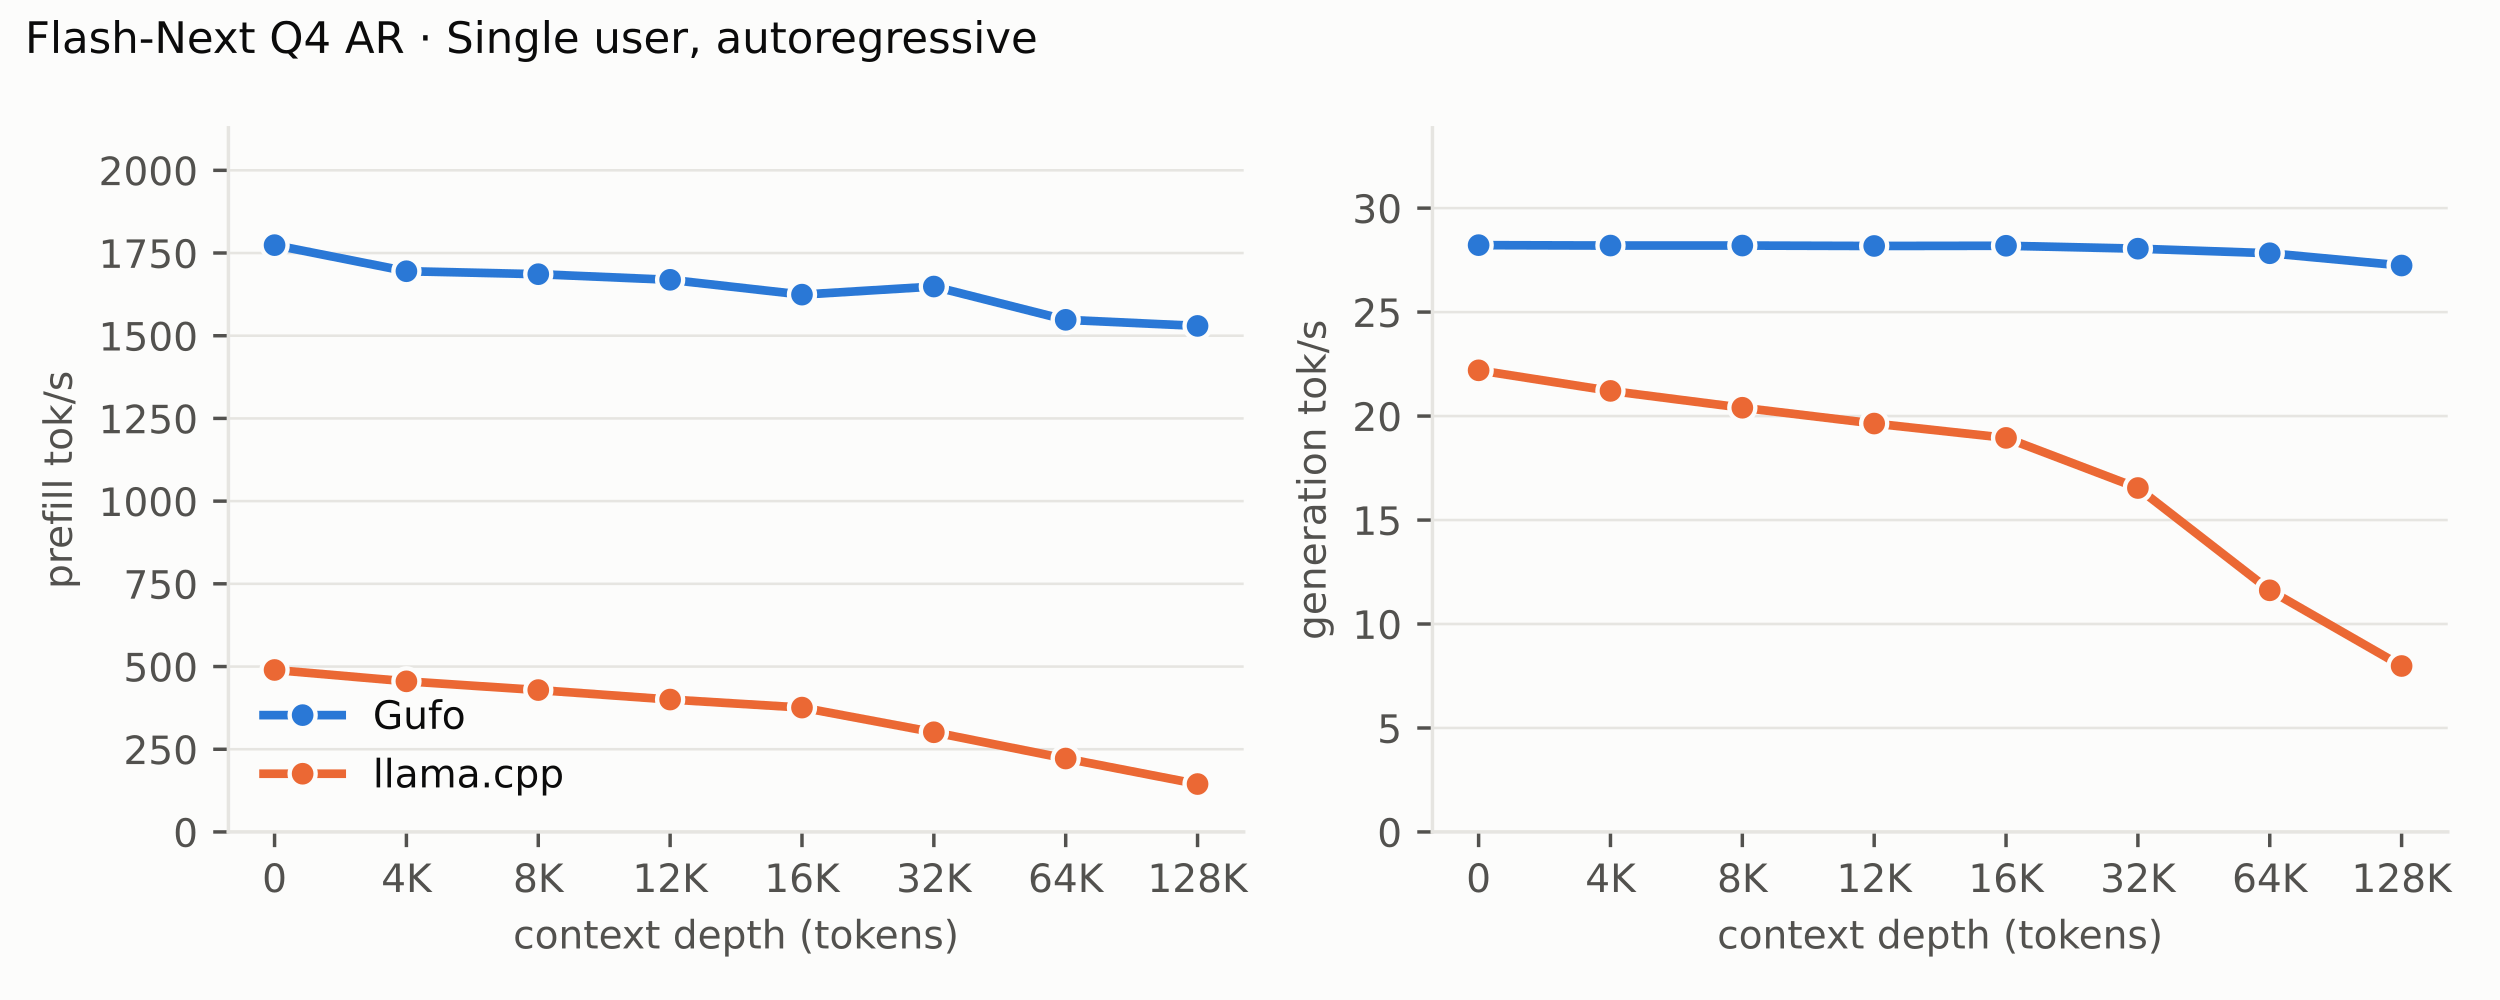
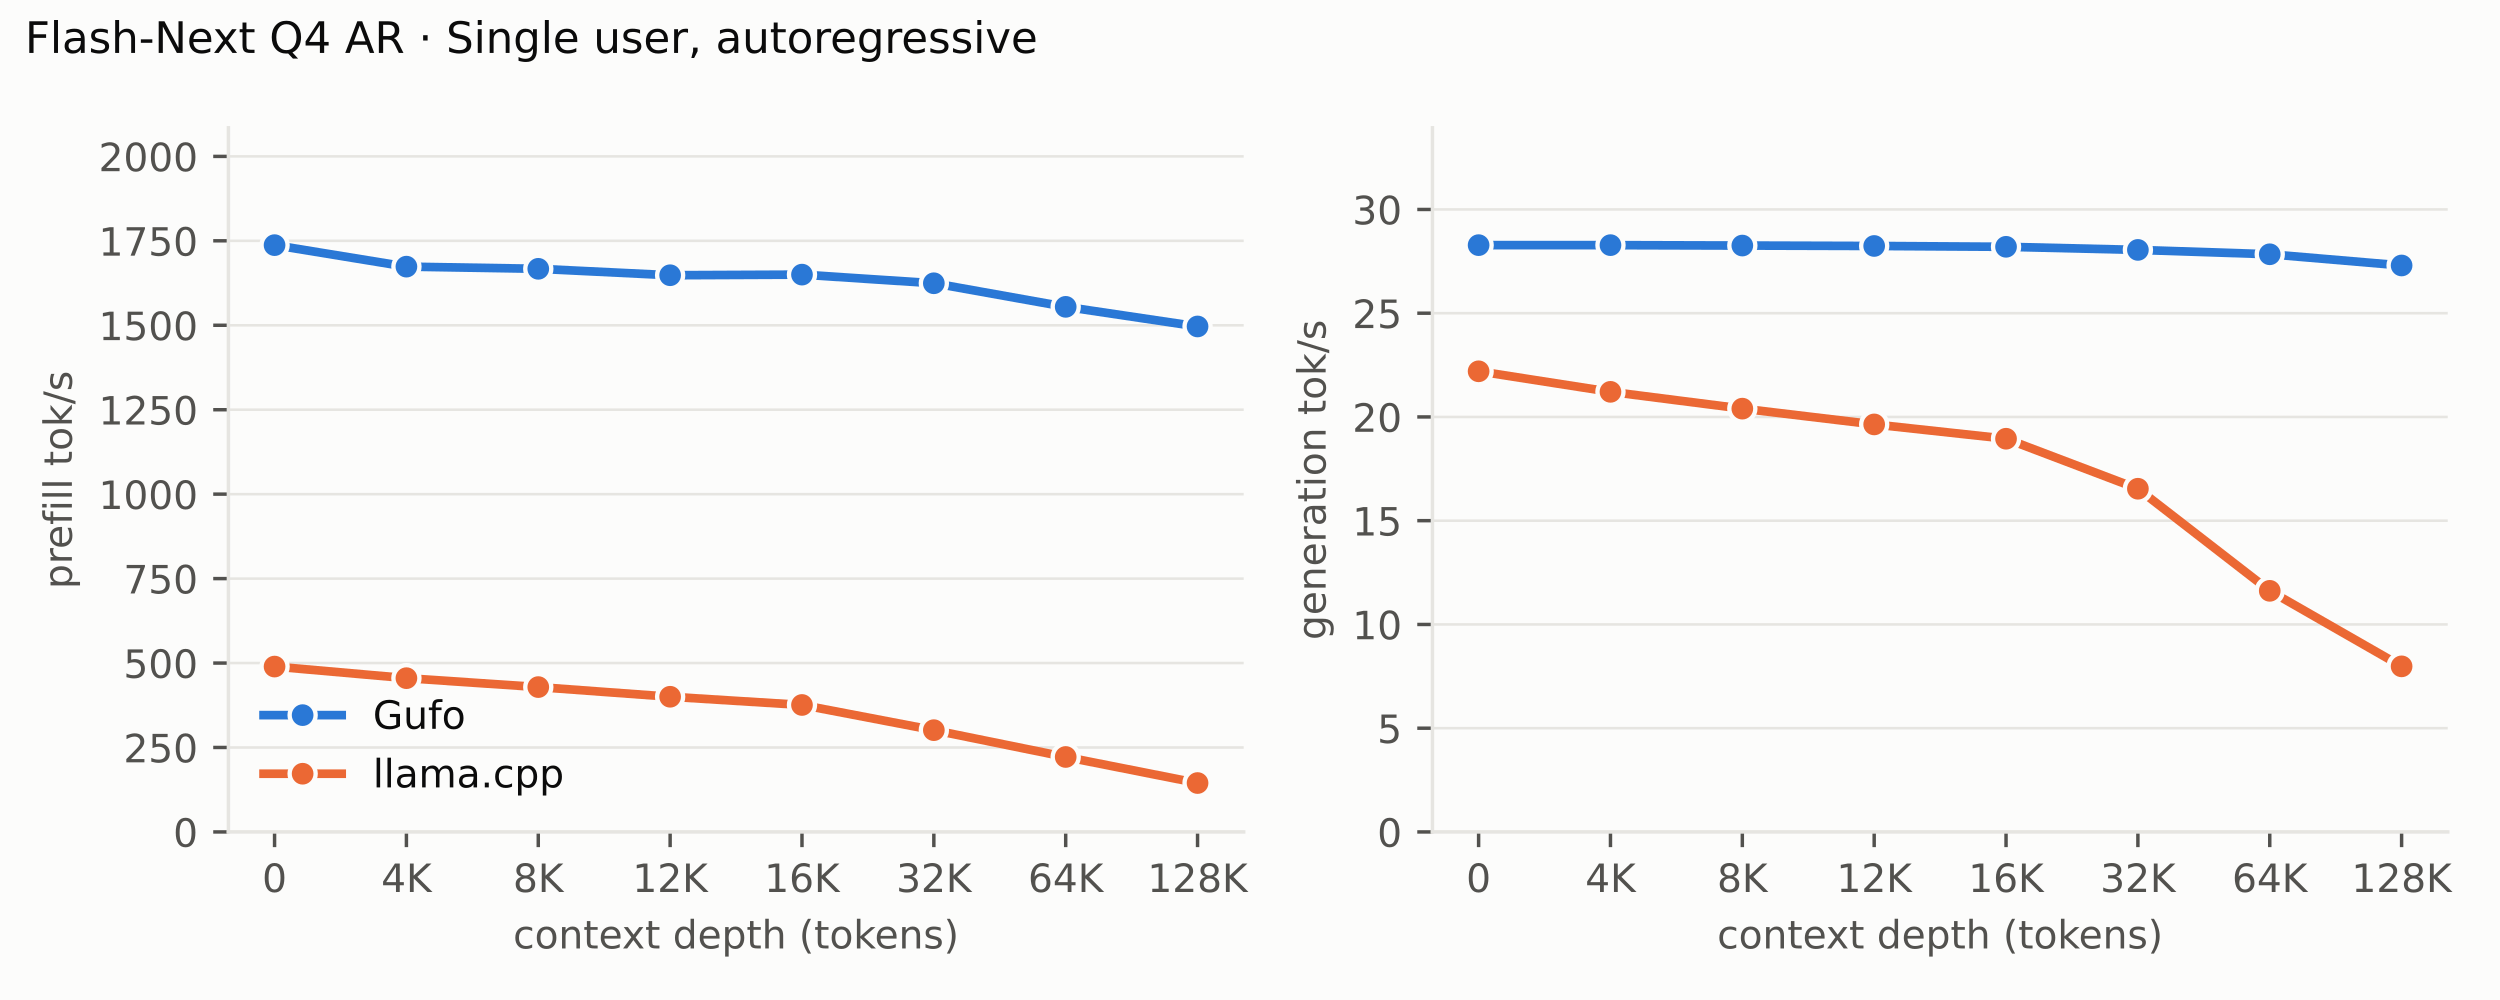
<svg xmlns="http://www.w3.org/2000/svg" xmlns:xlink="http://www.w3.org/1999/xlink" width="576pt" height="230.4pt" viewBox="0 0 576 230.4" version="1.1">
  <defs>
    <style type="text/css">*{stroke-linejoin: round; stroke-linecap: butt}</style>
  </defs>
  <g id="figure_1">
    <g id="patch_1">
      <path d="M 0 230.4 L 576 230.4 L 576 0 L 0 0 z " style="fill: #fcfcfb" />
    </g>
    <g id="axes_1">
      <g id="patch_2">
        <path d="M 52.626 191.679 L 286.549 191.679 L 286.549 29.441 L 52.626 29.441 z " style="fill: #fcfcfb" />
      </g>
      <g id="matplotlib.axis_1">
        <g id="xtick_1">
          <g id="line2d_1">
            <defs>
              <path id="m1ebf051f68" d="M 0 0 L 0 3.5 " style="stroke: #52514e; stroke-width: 0.8" />
            </defs>
            <g>
              <use xlink:href="#m1ebf051f68" x="63.259" y="191.679" style="fill: #52514e; stroke: #52514e; stroke-width: 0.8" />
            </g>
          </g>
          <g id="text_1">
            <text style="font-size: 9px; font-family: 'DejaVu Sans', 'Bitstream Vera Sans', 'Computer Modern Sans Serif', 'Lucida Grande', 'Verdana', 'Geneva', 'Lucid', 'Arial', 'Helvetica', 'Avant Garde', sans-serif; text-anchor: middle; fill: #52514e" x="63.259" y="205.517" transform="rotate(-0 63.25858 205.5172)">0</text>
          </g>
        </g>
        <g id="xtick_2">
          <g id="line2d_2">
            <g>
              <use xlink:href="#m1ebf051f68" x="93.638" y="191.679" style="fill: #52514e; stroke: #52514e; stroke-width: 0.8" />
            </g>
          </g>
          <g id="text_2">
            <text style="font-size: 9px; font-family: 'DejaVu Sans', 'Bitstream Vera Sans', 'Computer Modern Sans Serif', 'Lucida Grande', 'Verdana', 'Geneva', 'Lucid', 'Arial', 'Helvetica', 'Avant Garde', sans-serif; text-anchor: middle; fill: #52514e" x="93.638" y="205.517" transform="rotate(-0 93.63823 205.5172)">4K</text>
          </g>
        </g>
        <g id="xtick_3">
          <g id="line2d_3">
            <g>
              <use xlink:href="#m1ebf051f68" x="124.018" y="191.679" style="fill: #52514e; stroke: #52514e; stroke-width: 0.8" />
            </g>
          </g>
          <g id="text_3">
            <text style="font-size: 9px; font-family: 'DejaVu Sans', 'Bitstream Vera Sans', 'Computer Modern Sans Serif', 'Lucida Grande', 'Verdana', 'Geneva', 'Lucid', 'Arial', 'Helvetica', 'Avant Garde', sans-serif; text-anchor: middle; fill: #52514e" x="124.018" y="205.517" transform="rotate(-0 124.0179 205.5172)">8K</text>
          </g>
        </g>
        <g id="xtick_4">
          <g id="line2d_4">
            <g>
              <use xlink:href="#m1ebf051f68" x="154.398" y="191.679" style="fill: #52514e; stroke: #52514e; stroke-width: 0.8" />
            </g>
          </g>
          <g id="text_4">
            <text style="font-size: 9px; font-family: 'DejaVu Sans', 'Bitstream Vera Sans', 'Computer Modern Sans Serif', 'Lucida Grande', 'Verdana', 'Geneva', 'Lucid', 'Arial', 'Helvetica', 'Avant Garde', sans-serif; text-anchor: middle; fill: #52514e" x="154.398" y="205.517" transform="rotate(-0 154.3975 205.5172)">12K</text>
          </g>
        </g>
        <g id="xtick_5">
          <g id="line2d_5">
            <g>
              <use xlink:href="#m1ebf051f68" x="184.777" y="191.679" style="fill: #52514e; stroke: #52514e; stroke-width: 0.8" />
            </g>
          </g>
          <g id="text_5">
            <text style="font-size: 9px; font-family: 'DejaVu Sans', 'Bitstream Vera Sans', 'Computer Modern Sans Serif', 'Lucida Grande', 'Verdana', 'Geneva', 'Lucid', 'Arial', 'Helvetica', 'Avant Garde', sans-serif; text-anchor: middle; fill: #52514e" x="184.777" y="205.517" transform="rotate(-0 184.7772 205.5172)">16K</text>
          </g>
        </g>
        <g id="xtick_6">
          <g id="line2d_6">
            <g>
              <use xlink:href="#m1ebf051f68" x="215.157" y="191.679" style="fill: #52514e; stroke: #52514e; stroke-width: 0.8" />
            </g>
          </g>
          <g id="text_6">
            <text style="font-size: 9px; font-family: 'DejaVu Sans', 'Bitstream Vera Sans', 'Computer Modern Sans Serif', 'Lucida Grande', 'Verdana', 'Geneva', 'Lucid', 'Arial', 'Helvetica', 'Avant Garde', sans-serif; text-anchor: middle; fill: #52514e" x="215.157" y="205.517" transform="rotate(-0 215.1568 205.5172)">32K</text>
          </g>
        </g>
        <g id="xtick_7">
          <g id="line2d_7">
            <g>
              <use xlink:href="#m1ebf051f68" x="245.536" y="191.679" style="fill: #52514e; stroke: #52514e; stroke-width: 0.8" />
            </g>
          </g>
          <g id="text_7">
            <text style="font-size: 9px; font-family: 'DejaVu Sans', 'Bitstream Vera Sans', 'Computer Modern Sans Serif', 'Lucida Grande', 'Verdana', 'Geneva', 'Lucid', 'Arial', 'Helvetica', 'Avant Garde', sans-serif; text-anchor: middle; fill: #52514e" x="245.536" y="205.517" transform="rotate(-0 245.5365 205.5172)">64K</text>
          </g>
        </g>
        <g id="xtick_8">
          <g id="line2d_8">
            <g>
              <use xlink:href="#m1ebf051f68" x="275.916" y="191.679" style="fill: #52514e; stroke: #52514e; stroke-width: 0.8" />
            </g>
          </g>
          <g id="text_8">
            <text style="font-size: 9px; font-family: 'DejaVu Sans', 'Bitstream Vera Sans', 'Computer Modern Sans Serif', 'Lucida Grande', 'Verdana', 'Geneva', 'Lucid', 'Arial', 'Helvetica', 'Avant Garde', sans-serif; text-anchor: middle; fill: #52514e" x="275.916" y="205.517" transform="rotate(-0 275.9161 205.5172)">128K</text>
          </g>
        </g>
        <g id="text_9">
          <text style="font-size: 9px; font-family: 'DejaVu Sans', 'Bitstream Vera Sans', 'Computer Modern Sans Serif', 'Lucida Grande', 'Verdana', 'Geneva', 'Lucid', 'Arial', 'Helvetica', 'Avant Garde', sans-serif; text-anchor: middle; fill: #52514e" x="169.587" y="218.518" transform="rotate(-0 169.5874 218.5179)">context depth (tokens)</text>
        </g>
      </g>
      <g id="matplotlib.axis_2">
        <g id="ytick_1">
          <g id="line2d_9">
-             <path d="M 52.626 191.679 L 286.549 191.679 " clip-path="url(#p1245cb9a4b)" style="fill: none; stroke: #e6e5e1; stroke-width: 0.6; stroke-linecap: square" />
+             <path d="M 52.626 191.679 L 286.549 191.679 " clip-path="url(#pd41758e7b6)" style="fill: none; stroke: #e6e5e1; stroke-width: 0.6; stroke-linecap: square" />
          </g>
          <g id="line2d_10">
            <defs>
              <path id="m680e5b1e24" d="M 0 0 L -3.5 0 " style="stroke: #52514e; stroke-width: 0.8" />
            </defs>
            <g>
              <use xlink:href="#m680e5b1e24" x="52.626" y="191.679" style="fill: #52514e; stroke: #52514e; stroke-width: 0.8" />
            </g>
          </g>
          <g id="text_10">
            <text style="font-size: 9px; font-family: 'DejaVu Sans', 'Bitstream Vera Sans', 'Computer Modern Sans Serif', 'Lucida Grande', 'Verdana', 'Geneva', 'Lucid', 'Arial', 'Helvetica', 'Avant Garde', sans-serif; text-anchor: end; fill: #52514e" x="45.626" y="195.098" transform="rotate(-0 45.6257 195.0982)">0</text>
          </g>
        </g>
        <g id="ytick_2">
          <g id="line2d_11">
-             <path d="M 52.626 172.625 L 286.549 172.625 " clip-path="url(#p1245cb9a4b)" style="fill: none; stroke: #e6e5e1; stroke-width: 0.6; stroke-linecap: square" />
+             <path d="M 52.626 172.223 L 286.549 172.223 " clip-path="url(#pd41758e7b6)" style="fill: none; stroke: #e6e5e1; stroke-width: 0.6; stroke-linecap: square" />
          </g>
          <g id="line2d_12">
            <g>
-               <use xlink:href="#m680e5b1e24" x="52.626" y="172.625" style="fill: #52514e; stroke: #52514e; stroke-width: 0.8" />
+               <use xlink:href="#m680e5b1e24" x="52.626" y="172.223" style="fill: #52514e; stroke: #52514e; stroke-width: 0.8" />
            </g>
          </g>
          <g id="text_11">
-             <text style="font-size: 9px; font-family: 'DejaVu Sans', 'Bitstream Vera Sans', 'Computer Modern Sans Serif', 'Lucida Grande', 'Verdana', 'Geneva', 'Lucid', 'Arial', 'Helvetica', 'Avant Garde', sans-serif; text-anchor: end; fill: #52514e" x="45.626" y="176.043" transform="rotate(-0 45.6257 176.0435)">250</text>
+             <text style="font-size: 9px; font-family: 'DejaVu Sans', 'Bitstream Vera Sans', 'Computer Modern Sans Serif', 'Lucida Grande', 'Verdana', 'Geneva', 'Lucid', 'Arial', 'Helvetica', 'Avant Garde', sans-serif; text-anchor: end; fill: #52514e" x="45.626" y="175.642" transform="rotate(-0 45.6257 175.6423)">250</text>
          </g>
        </g>
        <g id="ytick_3">
          <g id="line2d_13">
-             <path d="M 52.626 153.57 L 286.549 153.57 " clip-path="url(#p1245cb9a4b)" style="fill: none; stroke: #e6e5e1; stroke-width: 0.6; stroke-linecap: square" />
+             <path d="M 52.626 152.767 L 286.549 152.767 " clip-path="url(#pd41758e7b6)" style="fill: none; stroke: #e6e5e1; stroke-width: 0.6; stroke-linecap: square" />
          </g>
          <g id="line2d_14">
            <g>
-               <use xlink:href="#m680e5b1e24" x="52.626" y="153.57" style="fill: #52514e; stroke: #52514e; stroke-width: 0.8" />
+               <use xlink:href="#m680e5b1e24" x="52.626" y="152.767" style="fill: #52514e; stroke: #52514e; stroke-width: 0.8" />
            </g>
          </g>
          <g id="text_12">
-             <text style="font-size: 9px; font-family: 'DejaVu Sans', 'Bitstream Vera Sans', 'Computer Modern Sans Serif', 'Lucida Grande', 'Verdana', 'Geneva', 'Lucid', 'Arial', 'Helvetica', 'Avant Garde', sans-serif; text-anchor: end; fill: #52514e" x="45.626" y="156.989" transform="rotate(-0 45.6257 156.9887)">500</text>
+             <text style="font-size: 9px; font-family: 'DejaVu Sans', 'Bitstream Vera Sans', 'Computer Modern Sans Serif', 'Lucida Grande', 'Verdana', 'Geneva', 'Lucid', 'Arial', 'Helvetica', 'Avant Garde', sans-serif; text-anchor: end; fill: #52514e" x="45.626" y="156.186" transform="rotate(-0 45.6257 156.1863)">500</text>
          </g>
        </g>
        <g id="ytick_4">
          <g id="line2d_15">
-             <path d="M 52.626 134.515 L 286.549 134.515 " clip-path="url(#p1245cb9a4b)" style="fill: none; stroke: #e6e5e1; stroke-width: 0.6; stroke-linecap: square" />
+             <path d="M 52.626 133.311 L 286.549 133.311 " clip-path="url(#pd41758e7b6)" style="fill: none; stroke: #e6e5e1; stroke-width: 0.6; stroke-linecap: square" />
          </g>
          <g id="line2d_16">
            <g>
-               <use xlink:href="#m680e5b1e24" x="52.626" y="134.515" style="fill: #52514e; stroke: #52514e; stroke-width: 0.8" />
+               <use xlink:href="#m680e5b1e24" x="52.626" y="133.311" style="fill: #52514e; stroke: #52514e; stroke-width: 0.8" />
            </g>
          </g>
          <g id="text_13">
-             <text style="font-size: 9px; font-family: 'DejaVu Sans', 'Bitstream Vera Sans', 'Computer Modern Sans Serif', 'Lucida Grande', 'Verdana', 'Geneva', 'Lucid', 'Arial', 'Helvetica', 'Avant Garde', sans-serif; text-anchor: end; fill: #52514e" x="45.626" y="137.934" transform="rotate(-0 45.6257 137.934)">750</text>
+             <text style="font-size: 9px; font-family: 'DejaVu Sans', 'Bitstream Vera Sans', 'Computer Modern Sans Serif', 'Lucida Grande', 'Verdana', 'Geneva', 'Lucid', 'Arial', 'Helvetica', 'Avant Garde', sans-serif; text-anchor: end; fill: #52514e" x="45.626" y="136.73" transform="rotate(-0 45.6257 136.7303)">750</text>
          </g>
        </g>
        <g id="ytick_5">
          <g id="line2d_17">
-             <path d="M 52.626 115.46 L 286.549 115.46 " clip-path="url(#p1245cb9a4b)" style="fill: none; stroke: #e6e5e1; stroke-width: 0.6; stroke-linecap: square" />
+             <path d="M 52.626 113.855 L 286.549 113.855 " clip-path="url(#pd41758e7b6)" style="fill: none; stroke: #e6e5e1; stroke-width: 0.6; stroke-linecap: square" />
          </g>
          <g id="line2d_18">
            <g>
-               <use xlink:href="#m680e5b1e24" x="52.626" y="115.46" style="fill: #52514e; stroke: #52514e; stroke-width: 0.8" />
+               <use xlink:href="#m680e5b1e24" x="52.626" y="113.855" style="fill: #52514e; stroke: #52514e; stroke-width: 0.8" />
            </g>
          </g>
          <g id="text_14">
-             <text style="font-size: 9px; font-family: 'DejaVu Sans', 'Bitstream Vera Sans', 'Computer Modern Sans Serif', 'Lucida Grande', 'Verdana', 'Geneva', 'Lucid', 'Arial', 'Helvetica', 'Avant Garde', sans-serif; text-anchor: end; fill: #52514e" x="45.626" y="118.879" transform="rotate(-0 45.6257 118.8793)">1000</text>
+             <text style="font-size: 9px; font-family: 'DejaVu Sans', 'Bitstream Vera Sans', 'Computer Modern Sans Serif', 'Lucida Grande', 'Verdana', 'Geneva', 'Lucid', 'Arial', 'Helvetica', 'Avant Garde', sans-serif; text-anchor: end; fill: #52514e" x="45.626" y="117.274" transform="rotate(-0 45.6257 117.2744)">1000</text>
          </g>
        </g>
        <g id="ytick_6">
          <g id="line2d_19">
-             <path d="M 52.626 96.406 L 286.549 96.406 " clip-path="url(#p1245cb9a4b)" style="fill: none; stroke: #e6e5e1; stroke-width: 0.6; stroke-linecap: square" />
+             <path d="M 52.626 94.399 L 286.549 94.399 " clip-path="url(#pd41758e7b6)" style="fill: none; stroke: #e6e5e1; stroke-width: 0.6; stroke-linecap: square" />
          </g>
          <g id="line2d_20">
            <g>
-               <use xlink:href="#m680e5b1e24" x="52.626" y="96.406" style="fill: #52514e; stroke: #52514e; stroke-width: 0.8" />
+               <use xlink:href="#m680e5b1e24" x="52.626" y="94.399" style="fill: #52514e; stroke: #52514e; stroke-width: 0.8" />
            </g>
          </g>
          <g id="text_15">
-             <text style="font-size: 9px; font-family: 'DejaVu Sans', 'Bitstream Vera Sans', 'Computer Modern Sans Serif', 'Lucida Grande', 'Verdana', 'Geneva', 'Lucid', 'Arial', 'Helvetica', 'Avant Garde', sans-serif; text-anchor: end; fill: #52514e" x="45.626" y="99.825" transform="rotate(-0 45.6257 99.82451)">1250</text>
+             <text style="font-size: 9px; font-family: 'DejaVu Sans', 'Bitstream Vera Sans', 'Computer Modern Sans Serif', 'Lucida Grande', 'Verdana', 'Geneva', 'Lucid', 'Arial', 'Helvetica', 'Avant Garde', sans-serif; text-anchor: end; fill: #52514e" x="45.626" y="97.818" transform="rotate(-0 45.6257 97.81839)">1250</text>
          </g>
        </g>
        <g id="ytick_7">
          <g id="line2d_21">
-             <path d="M 52.626 77.351 L 286.549 77.351 " clip-path="url(#p1245cb9a4b)" style="fill: none; stroke: #e6e5e1; stroke-width: 0.6; stroke-linecap: square" />
+             <path d="M 52.626 74.943 L 286.549 74.943 " clip-path="url(#pd41758e7b6)" style="fill: none; stroke: #e6e5e1; stroke-width: 0.6; stroke-linecap: square" />
          </g>
          <g id="line2d_22">
            <g>
-               <use xlink:href="#m680e5b1e24" x="52.626" y="77.351" style="fill: #52514e; stroke: #52514e; stroke-width: 0.8" />
+               <use xlink:href="#m680e5b1e24" x="52.626" y="74.943" style="fill: #52514e; stroke: #52514e; stroke-width: 0.8" />
            </g>
          </g>
          <g id="text_16">
-             <text style="font-size: 9px; font-family: 'DejaVu Sans', 'Bitstream Vera Sans', 'Computer Modern Sans Serif', 'Lucida Grande', 'Verdana', 'Geneva', 'Lucid', 'Arial', 'Helvetica', 'Avant Garde', sans-serif; text-anchor: end; fill: #52514e" x="45.626" y="80.77" transform="rotate(-0 45.6257 80.76976)">1500</text>
+             <text style="font-size: 9px; font-family: 'DejaVu Sans', 'Bitstream Vera Sans', 'Computer Modern Sans Serif', 'Lucida Grande', 'Verdana', 'Geneva', 'Lucid', 'Arial', 'Helvetica', 'Avant Garde', sans-serif; text-anchor: end; fill: #52514e" x="45.626" y="78.362" transform="rotate(-0 45.6257 78.36242)">1500</text>
          </g>
        </g>
        <g id="ytick_8">
          <g id="line2d_23">
-             <path d="M 52.626 58.296 L 286.549 58.296 " clip-path="url(#p1245cb9a4b)" style="fill: none; stroke: #e6e5e1; stroke-width: 0.6; stroke-linecap: square" />
+             <path d="M 52.626 55.488 L 286.549 55.488 " clip-path="url(#pd41758e7b6)" style="fill: none; stroke: #e6e5e1; stroke-width: 0.6; stroke-linecap: square" />
          </g>
          <g id="line2d_24">
            <g>
-               <use xlink:href="#m680e5b1e24" x="52.626" y="58.296" style="fill: #52514e; stroke: #52514e; stroke-width: 0.8" />
+               <use xlink:href="#m680e5b1e24" x="52.626" y="55.488" style="fill: #52514e; stroke: #52514e; stroke-width: 0.8" />
            </g>
          </g>
          <g id="text_17">
-             <text style="font-size: 9px; font-family: 'DejaVu Sans', 'Bitstream Vera Sans', 'Computer Modern Sans Serif', 'Lucida Grande', 'Verdana', 'Geneva', 'Lucid', 'Arial', 'Helvetica', 'Avant Garde', sans-serif; text-anchor: end; fill: #52514e" x="45.626" y="61.715" transform="rotate(-0 45.6257 61.71502)">1750</text>
+             <text style="font-size: 9px; font-family: 'DejaVu Sans', 'Bitstream Vera Sans', 'Computer Modern Sans Serif', 'Lucida Grande', 'Verdana', 'Geneva', 'Lucid', 'Arial', 'Helvetica', 'Avant Garde', sans-serif; text-anchor: end; fill: #52514e" x="45.626" y="58.906" transform="rotate(-0 45.6257 58.90645)">1750</text>
          </g>
        </g>
        <g id="ytick_9">
          <g id="line2d_25">
-             <path d="M 52.626 39.241 L 286.549 39.241 " clip-path="url(#p1245cb9a4b)" style="fill: none; stroke: #e6e5e1; stroke-width: 0.6; stroke-linecap: square" />
+             <path d="M 52.626 36.032 L 286.549 36.032 " clip-path="url(#pd41758e7b6)" style="fill: none; stroke: #e6e5e1; stroke-width: 0.6; stroke-linecap: square" />
          </g>
          <g id="line2d_26">
            <g>
-               <use xlink:href="#m680e5b1e24" x="52.626" y="39.241" style="fill: #52514e; stroke: #52514e; stroke-width: 0.8" />
+               <use xlink:href="#m680e5b1e24" x="52.626" y="36.032" style="fill: #52514e; stroke: #52514e; stroke-width: 0.8" />
            </g>
          </g>
          <g id="text_18">
-             <text style="font-size: 9px; font-family: 'DejaVu Sans', 'Bitstream Vera Sans', 'Computer Modern Sans Serif', 'Lucida Grande', 'Verdana', 'Geneva', 'Lucid', 'Arial', 'Helvetica', 'Avant Garde', sans-serif; text-anchor: end; fill: #52514e" x="45.626" y="42.66" transform="rotate(-0 45.6257 42.66027)">2000</text>
+             <text style="font-size: 9px; font-family: 'DejaVu Sans', 'Bitstream Vera Sans', 'Computer Modern Sans Serif', 'Lucida Grande', 'Verdana', 'Geneva', 'Lucid', 'Arial', 'Helvetica', 'Avant Garde', sans-serif; text-anchor: end; fill: #52514e" x="45.626" y="39.45" transform="rotate(-0 45.6257 39.45048)">2000</text>
          </g>
        </g>
        <g id="text_19">
          <text style="font-size: 9px; font-family: 'DejaVu Sans', 'Bitstream Vera Sans', 'Computer Modern Sans Serif', 'Lucida Grande', 'Verdana', 'Geneva', 'Lucid', 'Arial', 'Helvetica', 'Avant Garde', sans-serif; text-anchor: middle; fill: #52514e" x="16.559" y="110.56" transform="rotate(-90 16.55859 110.56)">prefill tok/s</text>
        </g>
      </g>
      <g id="line2d_27">
-         <path d="M 63.259 56.481 L 93.638 62.491 L 124.018 63.174 L 154.398 64.469 L 184.777 67.883 L 215.157 66.018 L 245.536 73.688 L 275.916 75.092 " clip-path="url(#p1245cb9a4b)" style="fill: none; stroke: #2a78d6; stroke-width: 2; stroke-linecap: square" />
+         <path d="M 63.259 56.481 L 93.638 61.436 L 124.018 61.934 L 154.398 63.415 L 184.777 63.273 L 215.157 65.264 L 245.536 70.697 L 275.916 75.217 " clip-path="url(#pd41758e7b6)" style="fill: none; stroke: #2a78d6; stroke-width: 2; stroke-linecap: square" />
        <defs>
          <path id="m91930ba968" d="M 0 3 C 0.796 3 1.559 2.684 2.121 2.121 C 2.684 1.559 3 0.796 3 0 C 3 -0.796 2.684 -1.559 2.121 -2.121 C 1.559 -2.684 0.796 -3 0 -3 C -0.796 -3 -1.559 -2.684 -2.121 -2.121 C -2.684 -1.559 -3 -0.796 -3 0 C -3 0.796 -2.684 1.559 -2.121 2.121 C -1.559 2.684 -0.796 3 0 3 z " style="stroke: #fcfcfb" />
        </defs>
-         <g clip-path="url(#p1245cb9a4b)">
+         <g clip-path="url(#pd41758e7b6)">
          <use xlink:href="#m91930ba968" x="63.259" y="56.481" style="fill: #2a78d6; stroke: #fcfcfb" />
-           <use xlink:href="#m91930ba968" x="93.638" y="62.491" style="fill: #2a78d6; stroke: #fcfcfb" />
-           <use xlink:href="#m91930ba968" x="124.018" y="63.174" style="fill: #2a78d6; stroke: #fcfcfb" />
-           <use xlink:href="#m91930ba968" x="154.398" y="64.469" style="fill: #2a78d6; stroke: #fcfcfb" />
-           <use xlink:href="#m91930ba968" x="184.777" y="67.883" style="fill: #2a78d6; stroke: #fcfcfb" />
-           <use xlink:href="#m91930ba968" x="215.157" y="66.018" style="fill: #2a78d6; stroke: #fcfcfb" />
-           <use xlink:href="#m91930ba968" x="245.536" y="73.688" style="fill: #2a78d6; stroke: #fcfcfb" />
-           <use xlink:href="#m91930ba968" x="275.916" y="75.092" style="fill: #2a78d6; stroke: #fcfcfb" />
+           <use xlink:href="#m91930ba968" x="93.638" y="61.436" style="fill: #2a78d6; stroke: #fcfcfb" />
+           <use xlink:href="#m91930ba968" x="124.018" y="61.934" style="fill: #2a78d6; stroke: #fcfcfb" />
+           <use xlink:href="#m91930ba968" x="154.398" y="63.415" style="fill: #2a78d6; stroke: #fcfcfb" />
+           <use xlink:href="#m91930ba968" x="184.777" y="63.273" style="fill: #2a78d6; stroke: #fcfcfb" />
+           <use xlink:href="#m91930ba968" x="215.157" y="65.264" style="fill: #2a78d6; stroke: #fcfcfb" />
+           <use xlink:href="#m91930ba968" x="245.536" y="70.697" style="fill: #2a78d6; stroke: #fcfcfb" />
+           <use xlink:href="#m91930ba968" x="275.916" y="75.217" style="fill: #2a78d6; stroke: #fcfcfb" />
        </g>
      </g>
      <g id="line2d_28">
-         <path d="M 63.259 154.363 L 93.638 156.981 L 124.018 158.993 L 154.398 161.176 L 184.777 163.029 L 215.157 168.714 L 245.536 174.763 L 275.916 180.644 " clip-path="url(#p1245cb9a4b)" style="fill: none; stroke: #eb6834; stroke-width: 2; stroke-linecap: square" />
+         <path d="M 63.259 153.578 L 93.638 156.251 L 124.018 158.305 L 154.398 160.533 L 184.777 162.426 L 215.157 168.23 L 245.536 174.407 L 275.916 180.412 " clip-path="url(#pd41758e7b6)" style="fill: none; stroke: #eb6834; stroke-width: 2; stroke-linecap: square" />
        <defs>
          <path id="ma0614988b8" d="M 0 3 C 0.796 3 1.559 2.684 2.121 2.121 C 2.684 1.559 3 0.796 3 0 C 3 -0.796 2.684 -1.559 2.121 -2.121 C 1.559 -2.684 0.796 -3 0 -3 C -0.796 -3 -1.559 -2.684 -2.121 -2.121 C -2.684 -1.559 -3 -0.796 -3 0 C -3 0.796 -2.684 1.559 -2.121 2.121 C -1.559 2.684 -0.796 3 0 3 z " style="stroke: #fcfcfb" />
        </defs>
-         <g clip-path="url(#p1245cb9a4b)">
-           <use xlink:href="#ma0614988b8" x="63.259" y="154.363" style="fill: #eb6834; stroke: #fcfcfb" />
-           <use xlink:href="#ma0614988b8" x="93.638" y="156.981" style="fill: #eb6834; stroke: #fcfcfb" />
-           <use xlink:href="#ma0614988b8" x="124.018" y="158.993" style="fill: #eb6834; stroke: #fcfcfb" />
-           <use xlink:href="#ma0614988b8" x="154.398" y="161.176" style="fill: #eb6834; stroke: #fcfcfb" />
-           <use xlink:href="#ma0614988b8" x="184.777" y="163.029" style="fill: #eb6834; stroke: #fcfcfb" />
-           <use xlink:href="#ma0614988b8" x="215.157" y="168.714" style="fill: #eb6834; stroke: #fcfcfb" />
-           <use xlink:href="#ma0614988b8" x="245.536" y="174.763" style="fill: #eb6834; stroke: #fcfcfb" />
-           <use xlink:href="#ma0614988b8" x="275.916" y="180.644" style="fill: #eb6834; stroke: #fcfcfb" />
+         <g clip-path="url(#pd41758e7b6)">
+           <use xlink:href="#ma0614988b8" x="63.259" y="153.578" style="fill: #eb6834; stroke: #fcfcfb" />
+           <use xlink:href="#ma0614988b8" x="93.638" y="156.251" style="fill: #eb6834; stroke: #fcfcfb" />
+           <use xlink:href="#ma0614988b8" x="124.018" y="158.305" style="fill: #eb6834; stroke: #fcfcfb" />
+           <use xlink:href="#ma0614988b8" x="154.398" y="160.533" style="fill: #eb6834; stroke: #fcfcfb" />
+           <use xlink:href="#ma0614988b8" x="184.777" y="162.426" style="fill: #eb6834; stroke: #fcfcfb" />
+           <use xlink:href="#ma0614988b8" x="215.157" y="168.23" style="fill: #eb6834; stroke: #fcfcfb" />
+           <use xlink:href="#ma0614988b8" x="245.536" y="174.407" style="fill: #eb6834; stroke: #fcfcfb" />
+           <use xlink:href="#ma0614988b8" x="275.916" y="180.412" style="fill: #eb6834; stroke: #fcfcfb" />
        </g>
      </g>
      <g id="patch_3">
        <path d="M 52.626 191.679 L 52.626 29.441 " style="fill: none; stroke: #e6e5e1; stroke-width: 0.8; stroke-linejoin: miter; stroke-linecap: square" />
      </g>
      <g id="patch_4">
        <path d="M 52.626 191.679 L 286.549 191.679 " style="fill: none; stroke: #e6e5e1; stroke-width: 0.8; stroke-linejoin: miter; stroke-linecap: square" />
      </g>
      <g id="legend_1">
        <g id="line2d_29">
          <path d="M 60.726 164.766 L 69.726 164.766 L 78.726 164.766 " style="fill: none; stroke: #2a78d6; stroke-width: 2; stroke-linecap: square" />
          <g>
            <use xlink:href="#m91930ba968" x="69.726" y="164.766" style="fill: #2a78d6; stroke: #fcfcfb" />
          </g>
        </g>
        <g id="text_20">
          <text style="font-size: 9px; font-family: 'DejaVu Sans', 'Bitstream Vera Sans', 'Computer Modern Sans Serif', 'Lucida Grande', 'Verdana', 'Geneva', 'Lucid', 'Arial', 'Helvetica', 'Avant Garde', sans-serif; text-anchor: start; fill: #0b0b0b" x="85.926" y="167.916" transform="rotate(-0 85.9257 167.9165)">Gufo</text>
        </g>
        <g id="line2d_30">
          <path d="M 60.726 178.267 L 69.726 178.267 L 78.726 178.267 " style="fill: none; stroke: #eb6834; stroke-width: 2; stroke-linecap: square" />
          <g>
            <use xlink:href="#ma0614988b8" x="69.726" y="178.267" style="fill: #eb6834; stroke: #fcfcfb" />
          </g>
        </g>
        <g id="text_21">
          <text style="font-size: 9px; font-family: 'DejaVu Sans', 'Bitstream Vera Sans', 'Computer Modern Sans Serif', 'Lucida Grande', 'Verdana', 'Geneva', 'Lucid', 'Arial', 'Helvetica', 'Avant Garde', sans-serif; text-anchor: start; fill: #0b0b0b" x="85.926" y="181.417" transform="rotate(-0 85.9257 181.4172)">llama.cpp</text>
        </g>
      </g>
    </g>
    <g id="axes_2">
      <g id="patch_5">
        <path d="M 330.039 191.679 L 563.963 191.679 L 563.963 29.441 L 330.039 29.441 z " style="fill: #fcfcfb" />
      </g>
      <g id="matplotlib.axis_3">
        <g id="xtick_9">
          <g id="line2d_31">
            <g>
              <use xlink:href="#m1ebf051f68" x="340.672" y="191.679" style="fill: #52514e; stroke: #52514e; stroke-width: 0.8" />
            </g>
          </g>
          <g id="text_22">
            <text style="font-size: 9px; font-family: 'DejaVu Sans', 'Bitstream Vera Sans', 'Computer Modern Sans Serif', 'Lucida Grande', 'Verdana', 'Geneva', 'Lucid', 'Arial', 'Helvetica', 'Avant Garde', sans-serif; text-anchor: middle; fill: #52514e" x="340.672" y="205.517" transform="rotate(-0 340.6723 205.5172)">0</text>
          </g>
        </g>
        <g id="xtick_10">
          <g id="line2d_32">
            <g>
              <use xlink:href="#m1ebf051f68" x="371.052" y="191.679" style="fill: #52514e; stroke: #52514e; stroke-width: 0.8" />
            </g>
          </g>
          <g id="text_23">
            <text style="font-size: 9px; font-family: 'DejaVu Sans', 'Bitstream Vera Sans', 'Computer Modern Sans Serif', 'Lucida Grande', 'Verdana', 'Geneva', 'Lucid', 'Arial', 'Helvetica', 'Avant Garde', sans-serif; text-anchor: middle; fill: #52514e" x="371.052" y="205.517" transform="rotate(-0 371.052 205.5172)">4K</text>
          </g>
        </g>
        <g id="xtick_11">
          <g id="line2d_33">
            <g>
              <use xlink:href="#m1ebf051f68" x="401.432" y="191.679" style="fill: #52514e; stroke: #52514e; stroke-width: 0.8" />
            </g>
          </g>
          <g id="text_24">
            <text style="font-size: 9px; font-family: 'DejaVu Sans', 'Bitstream Vera Sans', 'Computer Modern Sans Serif', 'Lucida Grande', 'Verdana', 'Geneva', 'Lucid', 'Arial', 'Helvetica', 'Avant Garde', sans-serif; text-anchor: middle; fill: #52514e" x="401.432" y="205.517" transform="rotate(-0 401.4316 205.5172)">8K</text>
          </g>
        </g>
        <g id="xtick_12">
          <g id="line2d_34">
            <g>
              <use xlink:href="#m1ebf051f68" x="431.811" y="191.679" style="fill: #52514e; stroke: #52514e; stroke-width: 0.8" />
            </g>
          </g>
          <g id="text_25">
            <text style="font-size: 9px; font-family: 'DejaVu Sans', 'Bitstream Vera Sans', 'Computer Modern Sans Serif', 'Lucida Grande', 'Verdana', 'Geneva', 'Lucid', 'Arial', 'Helvetica', 'Avant Garde', sans-serif; text-anchor: middle; fill: #52514e" x="431.811" y="205.517" transform="rotate(-0 431.8113 205.5172)">12K</text>
          </g>
        </g>
        <g id="xtick_13">
          <g id="line2d_35">
            <g>
              <use xlink:href="#m1ebf051f68" x="462.191" y="191.679" style="fill: #52514e; stroke: #52514e; stroke-width: 0.8" />
            </g>
          </g>
          <g id="text_26">
            <text style="font-size: 9px; font-family: 'DejaVu Sans', 'Bitstream Vera Sans', 'Computer Modern Sans Serif', 'Lucida Grande', 'Verdana', 'Geneva', 'Lucid', 'Arial', 'Helvetica', 'Avant Garde', sans-serif; text-anchor: middle; fill: #52514e" x="462.191" y="205.517" transform="rotate(-0 462.1909 205.5172)">16K</text>
          </g>
        </g>
        <g id="xtick_14">
          <g id="line2d_36">
            <g>
              <use xlink:href="#m1ebf051f68" x="492.571" y="191.679" style="fill: #52514e; stroke: #52514e; stroke-width: 0.8" />
            </g>
          </g>
          <g id="text_27">
            <text style="font-size: 9px; font-family: 'DejaVu Sans', 'Bitstream Vera Sans', 'Computer Modern Sans Serif', 'Lucida Grande', 'Verdana', 'Geneva', 'Lucid', 'Arial', 'Helvetica', 'Avant Garde', sans-serif; text-anchor: middle; fill: #52514e" x="492.571" y="205.517" transform="rotate(-0 492.5706 205.5172)">32K</text>
          </g>
        </g>
        <g id="xtick_15">
          <g id="line2d_37">
            <g>
              <use xlink:href="#m1ebf051f68" x="522.95" y="191.679" style="fill: #52514e; stroke: #52514e; stroke-width: 0.8" />
            </g>
          </g>
          <g id="text_28">
            <text style="font-size: 9px; font-family: 'DejaVu Sans', 'Bitstream Vera Sans', 'Computer Modern Sans Serif', 'Lucida Grande', 'Verdana', 'Geneva', 'Lucid', 'Arial', 'Helvetica', 'Avant Garde', sans-serif; text-anchor: middle; fill: #52514e" x="522.95" y="205.517" transform="rotate(-0 522.9502 205.5172)">64K</text>
          </g>
        </g>
        <g id="xtick_16">
          <g id="line2d_38">
            <g>
              <use xlink:href="#m1ebf051f68" x="553.33" y="191.679" style="fill: #52514e; stroke: #52514e; stroke-width: 0.8" />
            </g>
          </g>
          <g id="text_29">
            <text style="font-size: 9px; font-family: 'DejaVu Sans', 'Bitstream Vera Sans', 'Computer Modern Sans Serif', 'Lucida Grande', 'Verdana', 'Geneva', 'Lucid', 'Arial', 'Helvetica', 'Avant Garde', sans-serif; text-anchor: middle; fill: #52514e" x="553.33" y="205.517" transform="rotate(-0 553.3299 205.5172)">128K</text>
          </g>
        </g>
        <g id="text_30">
          <text style="font-size: 9px; font-family: 'DejaVu Sans', 'Bitstream Vera Sans', 'Computer Modern Sans Serif', 'Lucida Grande', 'Verdana', 'Geneva', 'Lucid', 'Arial', 'Helvetica', 'Avant Garde', sans-serif; text-anchor: middle; fill: #52514e" x="447.001" y="218.518" transform="rotate(-0 447.0011 218.5179)">context depth (tokens)</text>
        </g>
      </g>
      <g id="matplotlib.axis_4">
        <g id="ytick_10">
          <g id="line2d_39">
-             <path d="M 330.039 191.679 L 563.963 191.679 " clip-path="url(#pfcade36f7c)" style="fill: none; stroke: #e6e5e1; stroke-width: 0.6; stroke-linecap: square" />
+             <path d="M 330.039 191.679 L 563.963 191.679 " clip-path="url(#pc69065fbe7)" style="fill: none; stroke: #e6e5e1; stroke-width: 0.6; stroke-linecap: square" />
          </g>
          <g id="line2d_40">
            <g>
              <use xlink:href="#m680e5b1e24" x="330.039" y="191.679" style="fill: #52514e; stroke: #52514e; stroke-width: 0.8" />
            </g>
          </g>
          <g id="text_31">
            <text style="font-size: 9px; font-family: 'DejaVu Sans', 'Bitstream Vera Sans', 'Computer Modern Sans Serif', 'Lucida Grande', 'Verdana', 'Geneva', 'Lucid', 'Arial', 'Helvetica', 'Avant Garde', sans-serif; text-anchor: end; fill: #52514e" x="323.039" y="195.098" transform="rotate(-0 323.0395 195.0982)">0</text>
          </g>
        </g>
        <g id="ytick_11">
          <g id="line2d_41">
-             <path d="M 330.039 167.725 L 563.963 167.725 " clip-path="url(#pfcade36f7c)" style="fill: none; stroke: #e6e5e1; stroke-width: 0.6; stroke-linecap: square" />
+             <path d="M 330.039 167.776 L 563.963 167.776 " clip-path="url(#pc69065fbe7)" style="fill: none; stroke: #e6e5e1; stroke-width: 0.6; stroke-linecap: square" />
          </g>
          <g id="line2d_42">
            <g>
-               <use xlink:href="#m680e5b1e24" x="330.039" y="167.725" style="fill: #52514e; stroke: #52514e; stroke-width: 0.8" />
+               <use xlink:href="#m680e5b1e24" x="330.039" y="167.776" style="fill: #52514e; stroke: #52514e; stroke-width: 0.8" />
            </g>
          </g>
          <g id="text_32">
-             <text style="font-size: 9px; font-family: 'DejaVu Sans', 'Bitstream Vera Sans', 'Computer Modern Sans Serif', 'Lucida Grande', 'Verdana', 'Geneva', 'Lucid', 'Arial', 'Helvetica', 'Avant Garde', sans-serif; text-anchor: end; fill: #52514e" x="323.039" y="171.144" transform="rotate(-0 323.0395 171.1438)">5</text>
+             <text style="font-size: 9px; font-family: 'DejaVu Sans', 'Bitstream Vera Sans', 'Computer Modern Sans Serif', 'Lucida Grande', 'Verdana', 'Geneva', 'Lucid', 'Arial', 'Helvetica', 'Avant Garde', sans-serif; text-anchor: end; fill: #52514e" x="323.039" y="171.195" transform="rotate(-0 323.0395 171.1946)">5</text>
          </g>
        </g>
        <g id="ytick_12">
          <g id="line2d_43">
-             <path d="M 330.039 143.77 L 563.963 143.77 " clip-path="url(#pfcade36f7c)" style="fill: none; stroke: #e6e5e1; stroke-width: 0.6; stroke-linecap: square" />
+             <path d="M 330.039 143.872 L 563.963 143.872 " clip-path="url(#pc69065fbe7)" style="fill: none; stroke: #e6e5e1; stroke-width: 0.6; stroke-linecap: square" />
          </g>
          <g id="line2d_44">
            <g>
-               <use xlink:href="#m680e5b1e24" x="330.039" y="143.77" style="fill: #52514e; stroke: #52514e; stroke-width: 0.8" />
+               <use xlink:href="#m680e5b1e24" x="330.039" y="143.872" style="fill: #52514e; stroke: #52514e; stroke-width: 0.8" />
            </g>
          </g>
          <g id="text_33">
-             <text style="font-size: 9px; font-family: 'DejaVu Sans', 'Bitstream Vera Sans', 'Computer Modern Sans Serif', 'Lucida Grande', 'Verdana', 'Geneva', 'Lucid', 'Arial', 'Helvetica', 'Avant Garde', sans-serif; text-anchor: end; fill: #52514e" x="323.039" y="147.189" transform="rotate(-0 323.0395 147.1894)">10</text>
+             <text style="font-size: 9px; font-family: 'DejaVu Sans', 'Bitstream Vera Sans', 'Computer Modern Sans Serif', 'Lucida Grande', 'Verdana', 'Geneva', 'Lucid', 'Arial', 'Helvetica', 'Avant Garde', sans-serif; text-anchor: end; fill: #52514e" x="323.039" y="147.291" transform="rotate(-0 323.0395 147.291)">10</text>
          </g>
        </g>
        <g id="ytick_13">
          <g id="line2d_45">
-             <path d="M 330.039 119.816 L 563.963 119.816 " clip-path="url(#pfcade36f7c)" style="fill: none; stroke: #e6e5e1; stroke-width: 0.6; stroke-linecap: square" />
+             <path d="M 330.039 119.968 L 563.963 119.968 " clip-path="url(#pc69065fbe7)" style="fill: none; stroke: #e6e5e1; stroke-width: 0.6; stroke-linecap: square" />
          </g>
          <g id="line2d_46">
            <g>
-               <use xlink:href="#m680e5b1e24" x="330.039" y="119.816" style="fill: #52514e; stroke: #52514e; stroke-width: 0.8" />
+               <use xlink:href="#m680e5b1e24" x="330.039" y="119.968" style="fill: #52514e; stroke: #52514e; stroke-width: 0.8" />
            </g>
          </g>
          <g id="text_34">
-             <text style="font-size: 9px; font-family: 'DejaVu Sans', 'Bitstream Vera Sans', 'Computer Modern Sans Serif', 'Lucida Grande', 'Verdana', 'Geneva', 'Lucid', 'Arial', 'Helvetica', 'Avant Garde', sans-serif; text-anchor: end; fill: #52514e" x="323.039" y="123.235" transform="rotate(-0 323.0395 123.235)">15</text>
+             <text style="font-size: 9px; font-family: 'DejaVu Sans', 'Bitstream Vera Sans', 'Computer Modern Sans Serif', 'Lucida Grande', 'Verdana', 'Geneva', 'Lucid', 'Arial', 'Helvetica', 'Avant Garde', sans-serif; text-anchor: end; fill: #52514e" x="323.039" y="123.387" transform="rotate(-0 323.0395 123.3874)">15</text>
          </g>
        </g>
        <g id="ytick_14">
          <g id="line2d_47">
-             <path d="M 330.039 95.862 L 563.963 95.862 " clip-path="url(#pfcade36f7c)" style="fill: none; stroke: #e6e5e1; stroke-width: 0.6; stroke-linecap: square" />
+             <path d="M 330.039 96.065 L 563.963 96.065 " clip-path="url(#pc69065fbe7)" style="fill: none; stroke: #e6e5e1; stroke-width: 0.6; stroke-linecap: square" />
          </g>
          <g id="line2d_48">
            <g>
-               <use xlink:href="#m680e5b1e24" x="330.039" y="95.862" style="fill: #52514e; stroke: #52514e; stroke-width: 0.8" />
+               <use xlink:href="#m680e5b1e24" x="330.039" y="96.065" style="fill: #52514e; stroke: #52514e; stroke-width: 0.8" />
            </g>
          </g>
          <g id="text_35">
-             <text style="font-size: 9px; font-family: 'DejaVu Sans', 'Bitstream Vera Sans', 'Computer Modern Sans Serif', 'Lucida Grande', 'Verdana', 'Geneva', 'Lucid', 'Arial', 'Helvetica', 'Avant Garde', sans-serif; text-anchor: end; fill: #52514e" x="323.039" y="99.281" transform="rotate(-0 323.0395 99.28055)">20</text>
+             <text style="font-size: 9px; font-family: 'DejaVu Sans', 'Bitstream Vera Sans', 'Computer Modern Sans Serif', 'Lucida Grande', 'Verdana', 'Geneva', 'Lucid', 'Arial', 'Helvetica', 'Avant Garde', sans-serif; text-anchor: end; fill: #52514e" x="323.039" y="99.484" transform="rotate(-0 323.0395 99.48384)">20</text>
          </g>
        </g>
        <g id="ytick_15">
          <g id="line2d_49">
-             <path d="M 330.039 71.907 L 563.963 71.907 " clip-path="url(#pfcade36f7c)" style="fill: none; stroke: #e6e5e1; stroke-width: 0.6; stroke-linecap: square" />
+             <path d="M 330.039 72.161 L 563.963 72.161 " clip-path="url(#pc69065fbe7)" style="fill: none; stroke: #e6e5e1; stroke-width: 0.6; stroke-linecap: square" />
          </g>
          <g id="line2d_50">
            <g>
-               <use xlink:href="#m680e5b1e24" x="330.039" y="71.907" style="fill: #52514e; stroke: #52514e; stroke-width: 0.8" />
+               <use xlink:href="#m680e5b1e24" x="330.039" y="72.161" style="fill: #52514e; stroke: #52514e; stroke-width: 0.8" />
            </g>
          </g>
          <g id="text_36">
-             <text style="font-size: 9px; font-family: 'DejaVu Sans', 'Bitstream Vera Sans', 'Computer Modern Sans Serif', 'Lucida Grande', 'Verdana', 'Geneva', 'Lucid', 'Arial', 'Helvetica', 'Avant Garde', sans-serif; text-anchor: end; fill: #52514e" x="323.039" y="75.326" transform="rotate(-0 323.0395 75.32613)">25</text>
+             <text style="font-size: 9px; font-family: 'DejaVu Sans', 'Bitstream Vera Sans', 'Computer Modern Sans Serif', 'Lucida Grande', 'Verdana', 'Geneva', 'Lucid', 'Arial', 'Helvetica', 'Avant Garde', sans-serif; text-anchor: end; fill: #52514e" x="323.039" y="75.58" transform="rotate(-0 323.0395 75.58024)">25</text>
          </g>
        </g>
        <g id="ytick_16">
          <g id="line2d_51">
-             <path d="M 330.039 47.953 L 563.963 47.953 " clip-path="url(#pfcade36f7c)" style="fill: none; stroke: #e6e5e1; stroke-width: 0.6; stroke-linecap: square" />
+             <path d="M 330.039 48.258 L 563.963 48.258 " clip-path="url(#pc69065fbe7)" style="fill: none; stroke: #e6e5e1; stroke-width: 0.6; stroke-linecap: square" />
          </g>
          <g id="line2d_52">
            <g>
-               <use xlink:href="#m680e5b1e24" x="330.039" y="47.953" style="fill: #52514e; stroke: #52514e; stroke-width: 0.8" />
+               <use xlink:href="#m680e5b1e24" x="330.039" y="48.258" style="fill: #52514e; stroke: #52514e; stroke-width: 0.8" />
            </g>
          </g>
          <g id="text_37">
-             <text style="font-size: 9px; font-family: 'DejaVu Sans', 'Bitstream Vera Sans', 'Computer Modern Sans Serif', 'Lucida Grande', 'Verdana', 'Geneva', 'Lucid', 'Arial', 'Helvetica', 'Avant Garde', sans-serif; text-anchor: end; fill: #52514e" x="323.039" y="51.372" transform="rotate(-0 323.0395 51.3717)">30</text>
+             <text style="font-size: 9px; font-family: 'DejaVu Sans', 'Bitstream Vera Sans', 'Computer Modern Sans Serif', 'Lucida Grande', 'Verdana', 'Geneva', 'Lucid', 'Arial', 'Helvetica', 'Avant Garde', sans-serif; text-anchor: end; fill: #52514e" x="323.039" y="51.677" transform="rotate(-0 323.0395 51.67664)">30</text>
          </g>
        </g>
        <g id="text_38">
          <text style="font-size: 9px; font-family: 'DejaVu Sans', 'Bitstream Vera Sans', 'Computer Modern Sans Serif', 'Lucida Grande', 'Verdana', 'Geneva', 'Lucid', 'Arial', 'Helvetica', 'Avant Garde', sans-serif; text-anchor: middle; fill: #52514e" x="305.425" y="110.56" transform="rotate(-90 305.4248 110.56)">generation tok/s</text>
        </g>
      </g>
      <g id="line2d_53">
-         <path d="M 340.672 56.481 L 371.052 56.576 L 401.432 56.576 L 431.811 56.672 L 462.191 56.624 L 492.571 57.295 L 522.95 58.349 L 553.33 61.176 " clip-path="url(#pfcade36f7c)" style="fill: none; stroke: #2a78d6; stroke-width: 2; stroke-linecap: square" />
-         <g clip-path="url(#pfcade36f7c)">
+         <path d="M 340.672 56.481 L 371.052 56.481 L 401.432 56.576 L 431.811 56.672 L 462.191 56.863 L 492.571 57.58 L 522.95 58.584 L 553.33 61.166 " clip-path="url(#pc69065fbe7)" style="fill: none; stroke: #2a78d6; stroke-width: 2; stroke-linecap: square" />
+         <g clip-path="url(#pc69065fbe7)">
          <use xlink:href="#m91930ba968" x="340.672" y="56.481" style="fill: #2a78d6; stroke: #fcfcfb" />
-           <use xlink:href="#m91930ba968" x="371.052" y="56.576" style="fill: #2a78d6; stroke: #fcfcfb" />
+           <use xlink:href="#m91930ba968" x="371.052" y="56.481" style="fill: #2a78d6; stroke: #fcfcfb" />
          <use xlink:href="#m91930ba968" x="401.432" y="56.576" style="fill: #2a78d6; stroke: #fcfcfb" />
          <use xlink:href="#m91930ba968" x="431.811" y="56.672" style="fill: #2a78d6; stroke: #fcfcfb" />
-           <use xlink:href="#m91930ba968" x="462.191" y="56.624" style="fill: #2a78d6; stroke: #fcfcfb" />
-           <use xlink:href="#m91930ba968" x="492.571" y="57.295" style="fill: #2a78d6; stroke: #fcfcfb" />
-           <use xlink:href="#m91930ba968" x="522.95" y="58.349" style="fill: #2a78d6; stroke: #fcfcfb" />
-           <use xlink:href="#m91930ba968" x="553.33" y="61.176" style="fill: #2a78d6; stroke: #fcfcfb" />
+           <use xlink:href="#m91930ba968" x="462.191" y="56.863" style="fill: #2a78d6; stroke: #fcfcfb" />
+           <use xlink:href="#m91930ba968" x="492.571" y="57.58" style="fill: #2a78d6; stroke: #fcfcfb" />
+           <use xlink:href="#m91930ba968" x="522.95" y="58.584" style="fill: #2a78d6; stroke: #fcfcfb" />
+           <use xlink:href="#m91930ba968" x="553.33" y="61.166" style="fill: #2a78d6; stroke: #fcfcfb" />
        </g>
      </g>
      <g id="line2d_54">
-         <path d="M 340.672 85.322 L 371.052 90.065 L 401.432 93.945 L 431.811 97.586 L 462.191 100.892 L 492.571 112.438 L 522.95 136.009 L 553.33 153.448 " clip-path="url(#pfcade36f7c)" style="fill: none; stroke: #eb6834; stroke-width: 2; stroke-linecap: square" />
-         <g clip-path="url(#pfcade36f7c)">
-           <use xlink:href="#ma0614988b8" x="340.672" y="85.322" style="fill: #eb6834; stroke: #fcfcfb" />
-           <use xlink:href="#ma0614988b8" x="371.052" y="90.065" style="fill: #eb6834; stroke: #fcfcfb" />
-           <use xlink:href="#ma0614988b8" x="401.432" y="93.945" style="fill: #eb6834; stroke: #fcfcfb" />
-           <use xlink:href="#ma0614988b8" x="431.811" y="97.586" style="fill: #eb6834; stroke: #fcfcfb" />
-           <use xlink:href="#ma0614988b8" x="462.191" y="100.892" style="fill: #eb6834; stroke: #fcfcfb" />
-           <use xlink:href="#ma0614988b8" x="492.571" y="112.438" style="fill: #eb6834; stroke: #fcfcfb" />
-           <use xlink:href="#ma0614988b8" x="522.95" y="136.009" style="fill: #eb6834; stroke: #fcfcfb" />
-           <use xlink:href="#ma0614988b8" x="553.33" y="153.448" style="fill: #eb6834; stroke: #fcfcfb" />
+         <path d="M 340.672 85.547 L 371.052 90.28 L 401.432 94.153 L 431.811 97.786 L 462.191 101.085 L 492.571 112.606 L 522.95 136.127 L 553.33 153.529 " clip-path="url(#pc69065fbe7)" style="fill: none; stroke: #eb6834; stroke-width: 2; stroke-linecap: square" />
+         <g clip-path="url(#pc69065fbe7)">
+           <use xlink:href="#ma0614988b8" x="340.672" y="85.547" style="fill: #eb6834; stroke: #fcfcfb" />
+           <use xlink:href="#ma0614988b8" x="371.052" y="90.28" style="fill: #eb6834; stroke: #fcfcfb" />
+           <use xlink:href="#ma0614988b8" x="401.432" y="94.153" style="fill: #eb6834; stroke: #fcfcfb" />
+           <use xlink:href="#ma0614988b8" x="431.811" y="97.786" style="fill: #eb6834; stroke: #fcfcfb" />
+           <use xlink:href="#ma0614988b8" x="462.191" y="101.085" style="fill: #eb6834; stroke: #fcfcfb" />
+           <use xlink:href="#ma0614988b8" x="492.571" y="112.606" style="fill: #eb6834; stroke: #fcfcfb" />
+           <use xlink:href="#ma0614988b8" x="522.95" y="136.127" style="fill: #eb6834; stroke: #fcfcfb" />
+           <use xlink:href="#ma0614988b8" x="553.33" y="153.529" style="fill: #eb6834; stroke: #fcfcfb" />
        </g>
      </g>
      <g id="patch_6">
        <path d="M 330.039 191.679 L 330.039 29.441 " style="fill: none; stroke: #e6e5e1; stroke-width: 0.8; stroke-linejoin: miter; stroke-linecap: square" />
      </g>
      <g id="patch_7">
        <path d="M 330.039 191.679 L 563.963 191.679 " style="fill: none; stroke: #e6e5e1; stroke-width: 0.8; stroke-linejoin: miter; stroke-linecap: square" />
      </g>
    </g>
    <g id="text_39">
      <text style="font-size: 10px; font-family: 'DejaVu Sans', 'Bitstream Vera Sans', 'Computer Modern Sans Serif', 'Lucida Grande', 'Verdana', 'Geneva', 'Lucid', 'Arial', 'Helvetica', 'Avant Garde', sans-serif; text-anchor: start; fill: #0b0b0b" x="5.76" y="12.206" transform="rotate(-0 5.76 12.20644)">Flash-Next Q4 AR · Single user, autoregressive</text>
    </g>
  </g>
  <defs>
-     <clipPath id="p1245cb9a4b">
+     <clipPath id="pd41758e7b6">
      <rect x="52.626" y="29.441" width="233.923" height="162.239" />
    </clipPath>
-     <clipPath id="pfcade36f7c">
+     <clipPath id="pc69065fbe7">
      <rect x="330.039" y="29.441" width="233.923" height="162.239" />
    </clipPath>
  </defs>
</svg>
